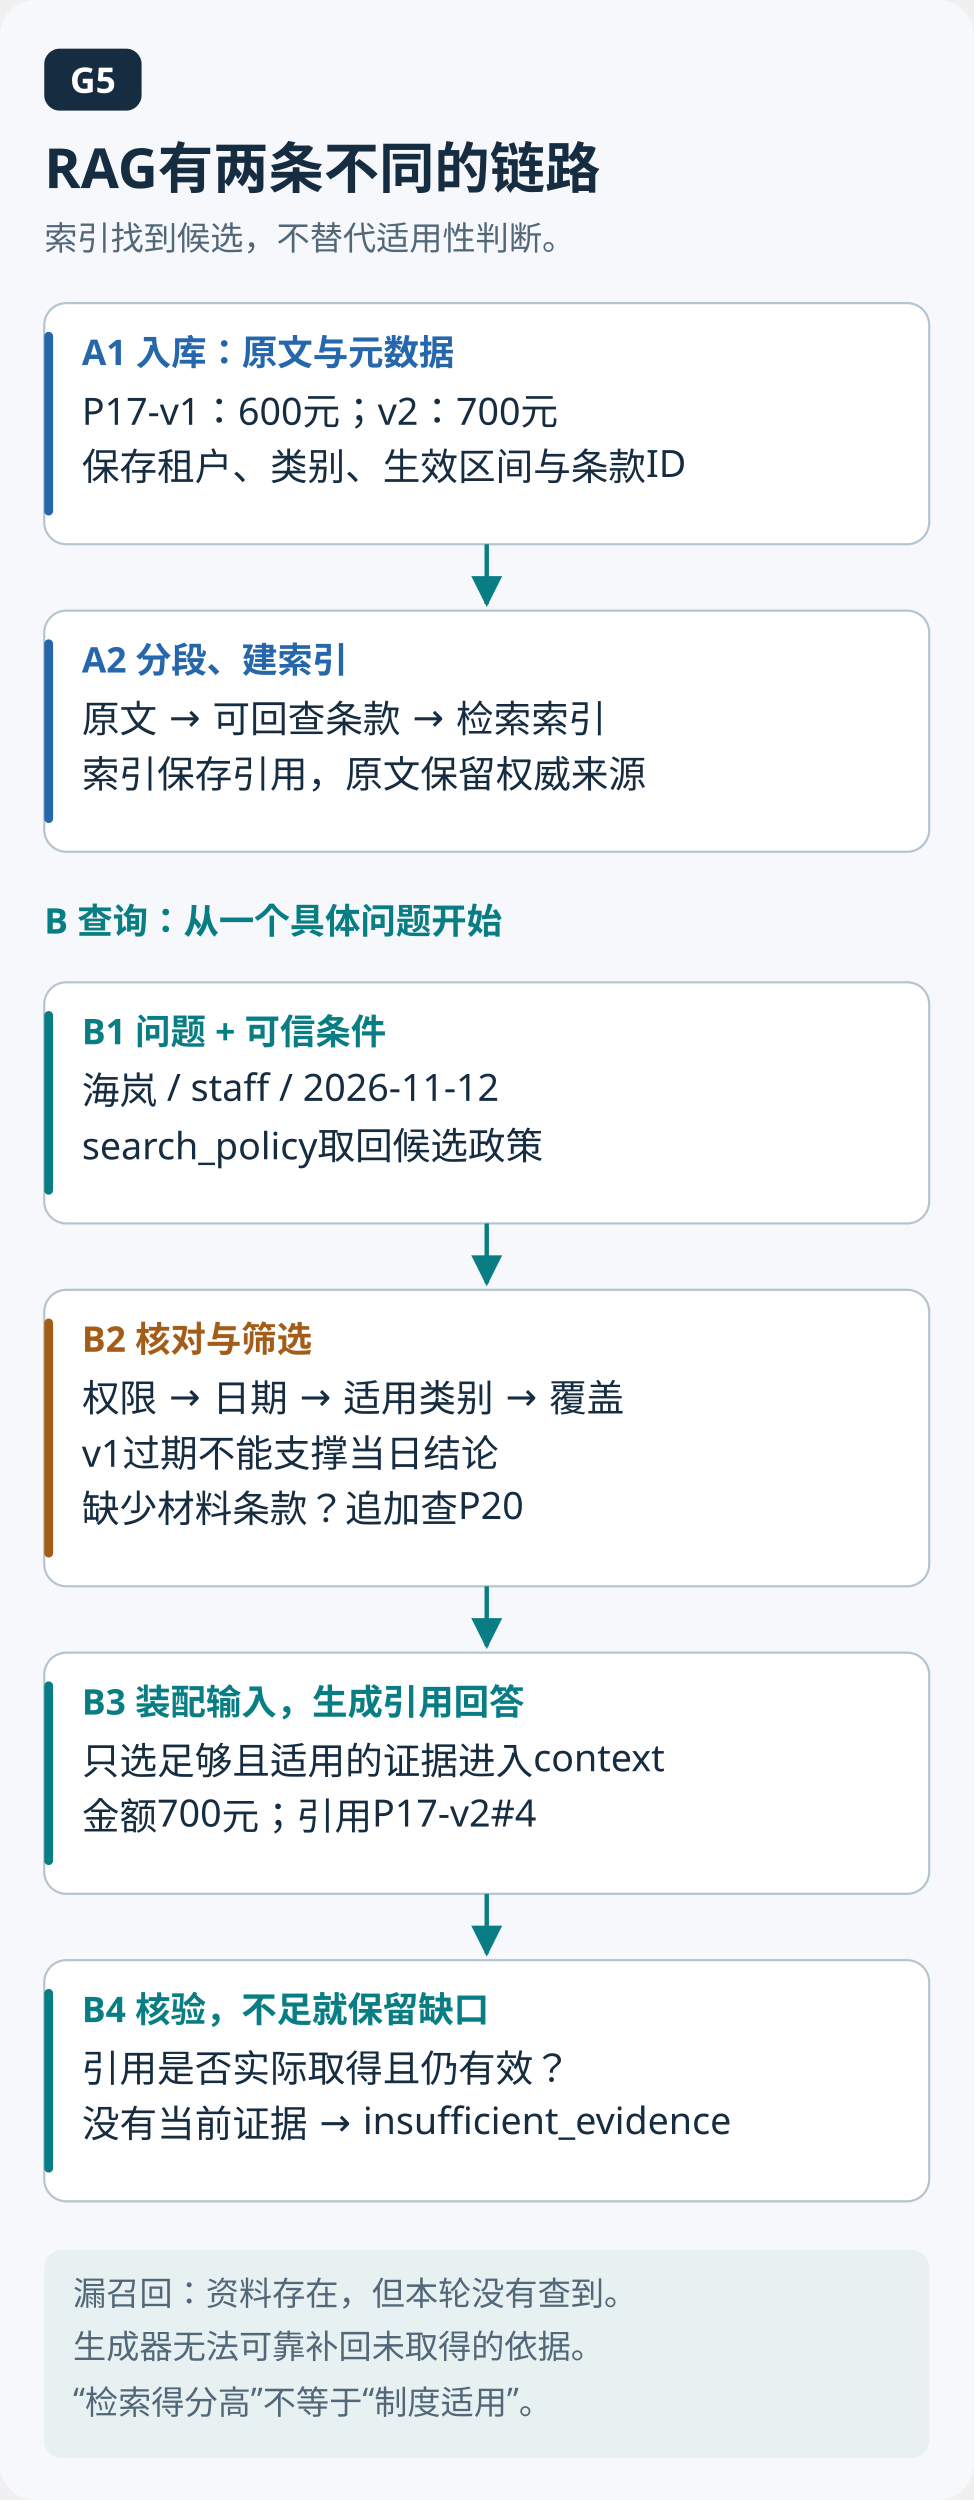
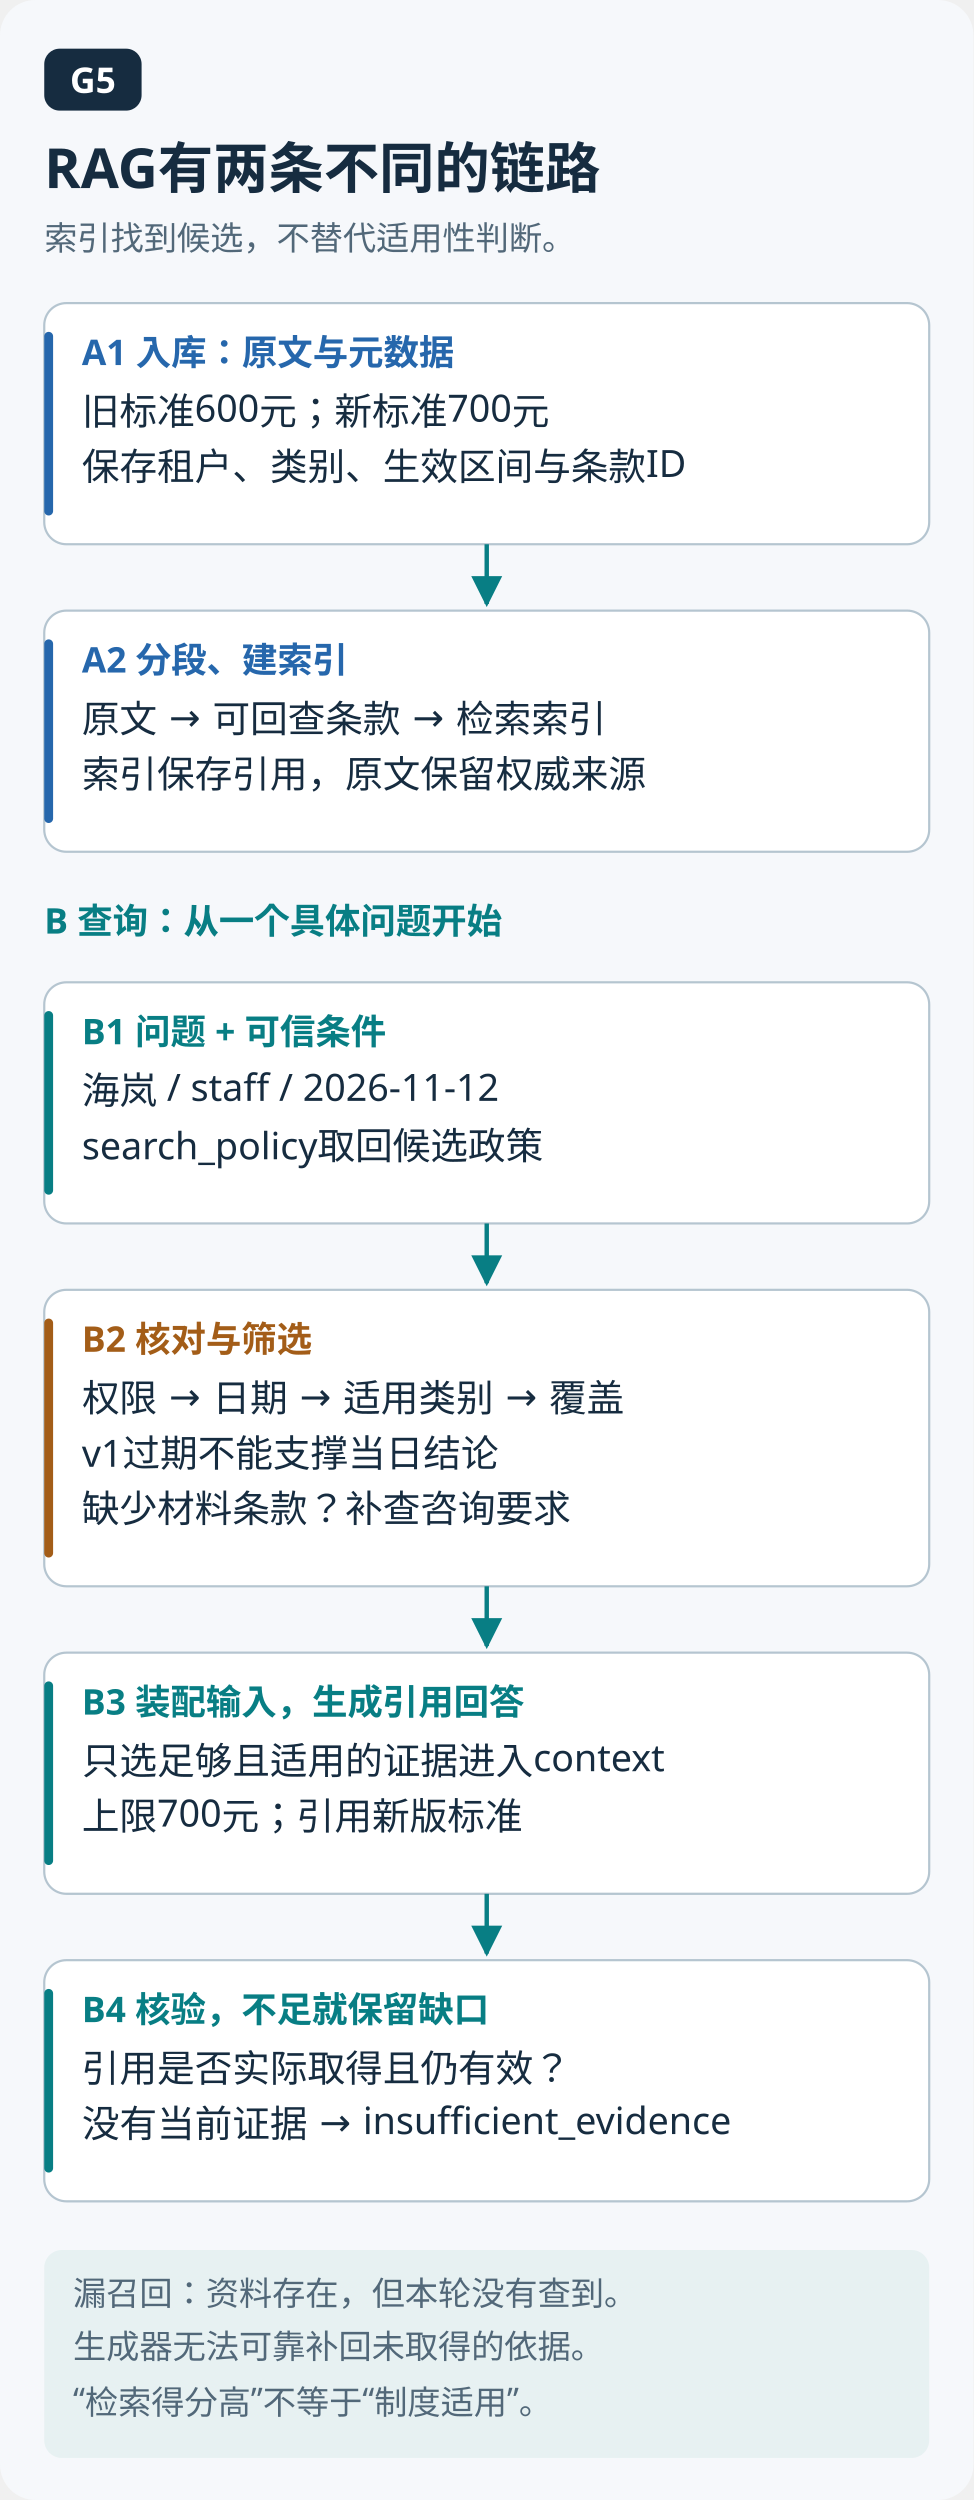
<svg xmlns="http://www.w3.org/2000/svg" id="G5" width="440" height="1130" viewBox="0 0 440 1130" role="img" aria-labelledby="G5-title G5-desc">
  <defs>
    <marker id="G5-arrow" viewBox="0 0 10 10" refX="9" refY="5" markerWidth="7" markerHeight="7" orient="auto-start-reverse">
      <path d="M 0 0 L 10 5 L 0 10 z" fill="#087e84" />
    </marker>
  </defs>
  <style>text{font-family:"PingFang SC","Microsoft YaHei",sans-serif;fill:#162c40}.small{font-size:15px;fill:#526879}.body{font-size:17px}.label{font-size:16px;font-weight:600}.title{font-size:25px;font-weight:700}.mono{font-family:ui-monospace,SFMono-Regular,Consolas,monospace;font-size:15px}.line{fill:none;stroke:#087e84;stroke-width:2;marker-end:url(#G5-arrow)}.rule{stroke:#b5c5d0;stroke-width:1}</style>
  <rect width="440" height="1130" rx="16" fill="#f6f8fb" />
  <rect x="20" y="22" width="44" height="28" rx="7" fill="#162c40" />
  <text x="42" y="42" text-anchor="middle" style="fill:white;font-size:16px;font-weight:700">G5</text>
  <text x="20" y="85" class="title">RAG有两条不同的链路</text>
  <text x="20" y="113" class="small">索引找到候选，不替代适用性判断。</text>
  <rect x="20" y="137" width="400" height="109" rx="10" fill="white" stroke="#b5c5d0" />
  <rect x="20" y="150" width="4" height="83" rx="2" fill="#2667ac" />
  <text x="37" y="165" class="label" style="fill:#2667ac">A1 入库：原文与元数据</text>
-   <text x="37" y="192" class="body">P17-v1：600元；v2：700元</text>
+   <text x="37" y="192" class="body">旧标准600元；新标准700元</text>
  <text x="37" y="217" class="body">保存租户、类别、生效区间与条款ID</text>
  <path class="line" d="M220 246 V273" />
  <rect x="20" y="276" width="400" height="109" rx="10" fill="white" stroke="#b5c5d0" />
  <rect x="20" y="289" width="4" height="83" rx="2" fill="#2667ac" />
  <text x="37" y="304" class="label" style="fill:#2667ac">A2 分段、建索引</text>
  <text x="37" y="331" class="body">原文 → 可回查条款 → 检索索引</text>
  <text x="37" y="356" class="body">索引保存引用，原文保留权威来源</text>
  <text x="20" y="422" class="label" style="fill:#087e84">B 查询：从一个具体问题开始</text>
  <rect x="20" y="444" width="400" height="109" rx="10" fill="white" stroke="#b5c5d0" />
  <rect x="20" y="457" width="4" height="83" rx="2" fill="#087e84" />
  <text x="37" y="472" class="label" style="fill:#087e84">B1 问题 + 可信条件</text>
  <text x="37" y="499" class="body">海岚 / staff / 2026-11-12</text>
  <text x="37" y="524" class="body">search_policy取回候选政策</text>
  <path class="line" d="M220 553 V580" />
  <rect x="20" y="583" width="400" height="134" rx="10" fill="white" stroke="#b5c5d0" />
  <rect x="20" y="596" width="4" height="108" rx="2" fill="#a35d18" />
  <text x="37" y="611" class="label" style="fill:#a35d18">B2 核对与筛选</text>
  <text x="37" y="638" class="body">权限 → 日期 → 适用类别 → 覆盖</text>
  <text x="37" y="663" class="body">v1过期不能支撑当日结论</text>
-   <text x="37" y="688" class="body">缺少材料条款？追加查P20</text>
+   <text x="37" y="688" class="body">缺少材料条款？补查咨询要求</text>
  <path class="line" d="M220 717 V744" />
  <rect x="20" y="747" width="400" height="109" rx="10" fill="white" stroke="#b5c5d0" />
  <rect x="20" y="760" width="4" height="83" rx="2" fill="#087e84" />
  <text x="37" y="775" class="label" style="fill:#087e84">B3 装配输入，生成引用回答</text>
  <text x="37" y="802" class="body">只选足够且适用的证据进入context</text>
-   <text x="37" y="827" class="body">金额700元；引用P17-v2#4</text>
+   <text x="37" y="827" class="body">上限700元；引用新版标准</text>
  <path class="line" d="M220 856 V883" />
  <rect x="20" y="886" width="400" height="109" rx="10" fill="white" stroke="#b5c5d0" />
  <rect x="20" y="899" width="4" height="83" rx="2" fill="#087e84" />
  <text x="37" y="914" class="label" style="fill:#087e84">B4 核验，不足就保留缺口</text>
  <text x="37" y="941" class="body">引用是否实际取得且仍有效？</text>
  <text x="37" y="966" class="body">没有当前证据 → insufficient_evidence</text>
  <rect x="20" y="1017" width="400" height="94" rx="8" fill="#e7f1f2" />
  <text x="33" y="1042" class="small">漏召回：资料存在，但本轮没有查到。</text>
  <text x="33" y="1066" class="small">生成器无法可靠补回未取得的依据。</text>
  <text x="33" y="1090" class="small">“检索得分高”不等于“制度适用”。</text>
</svg>
